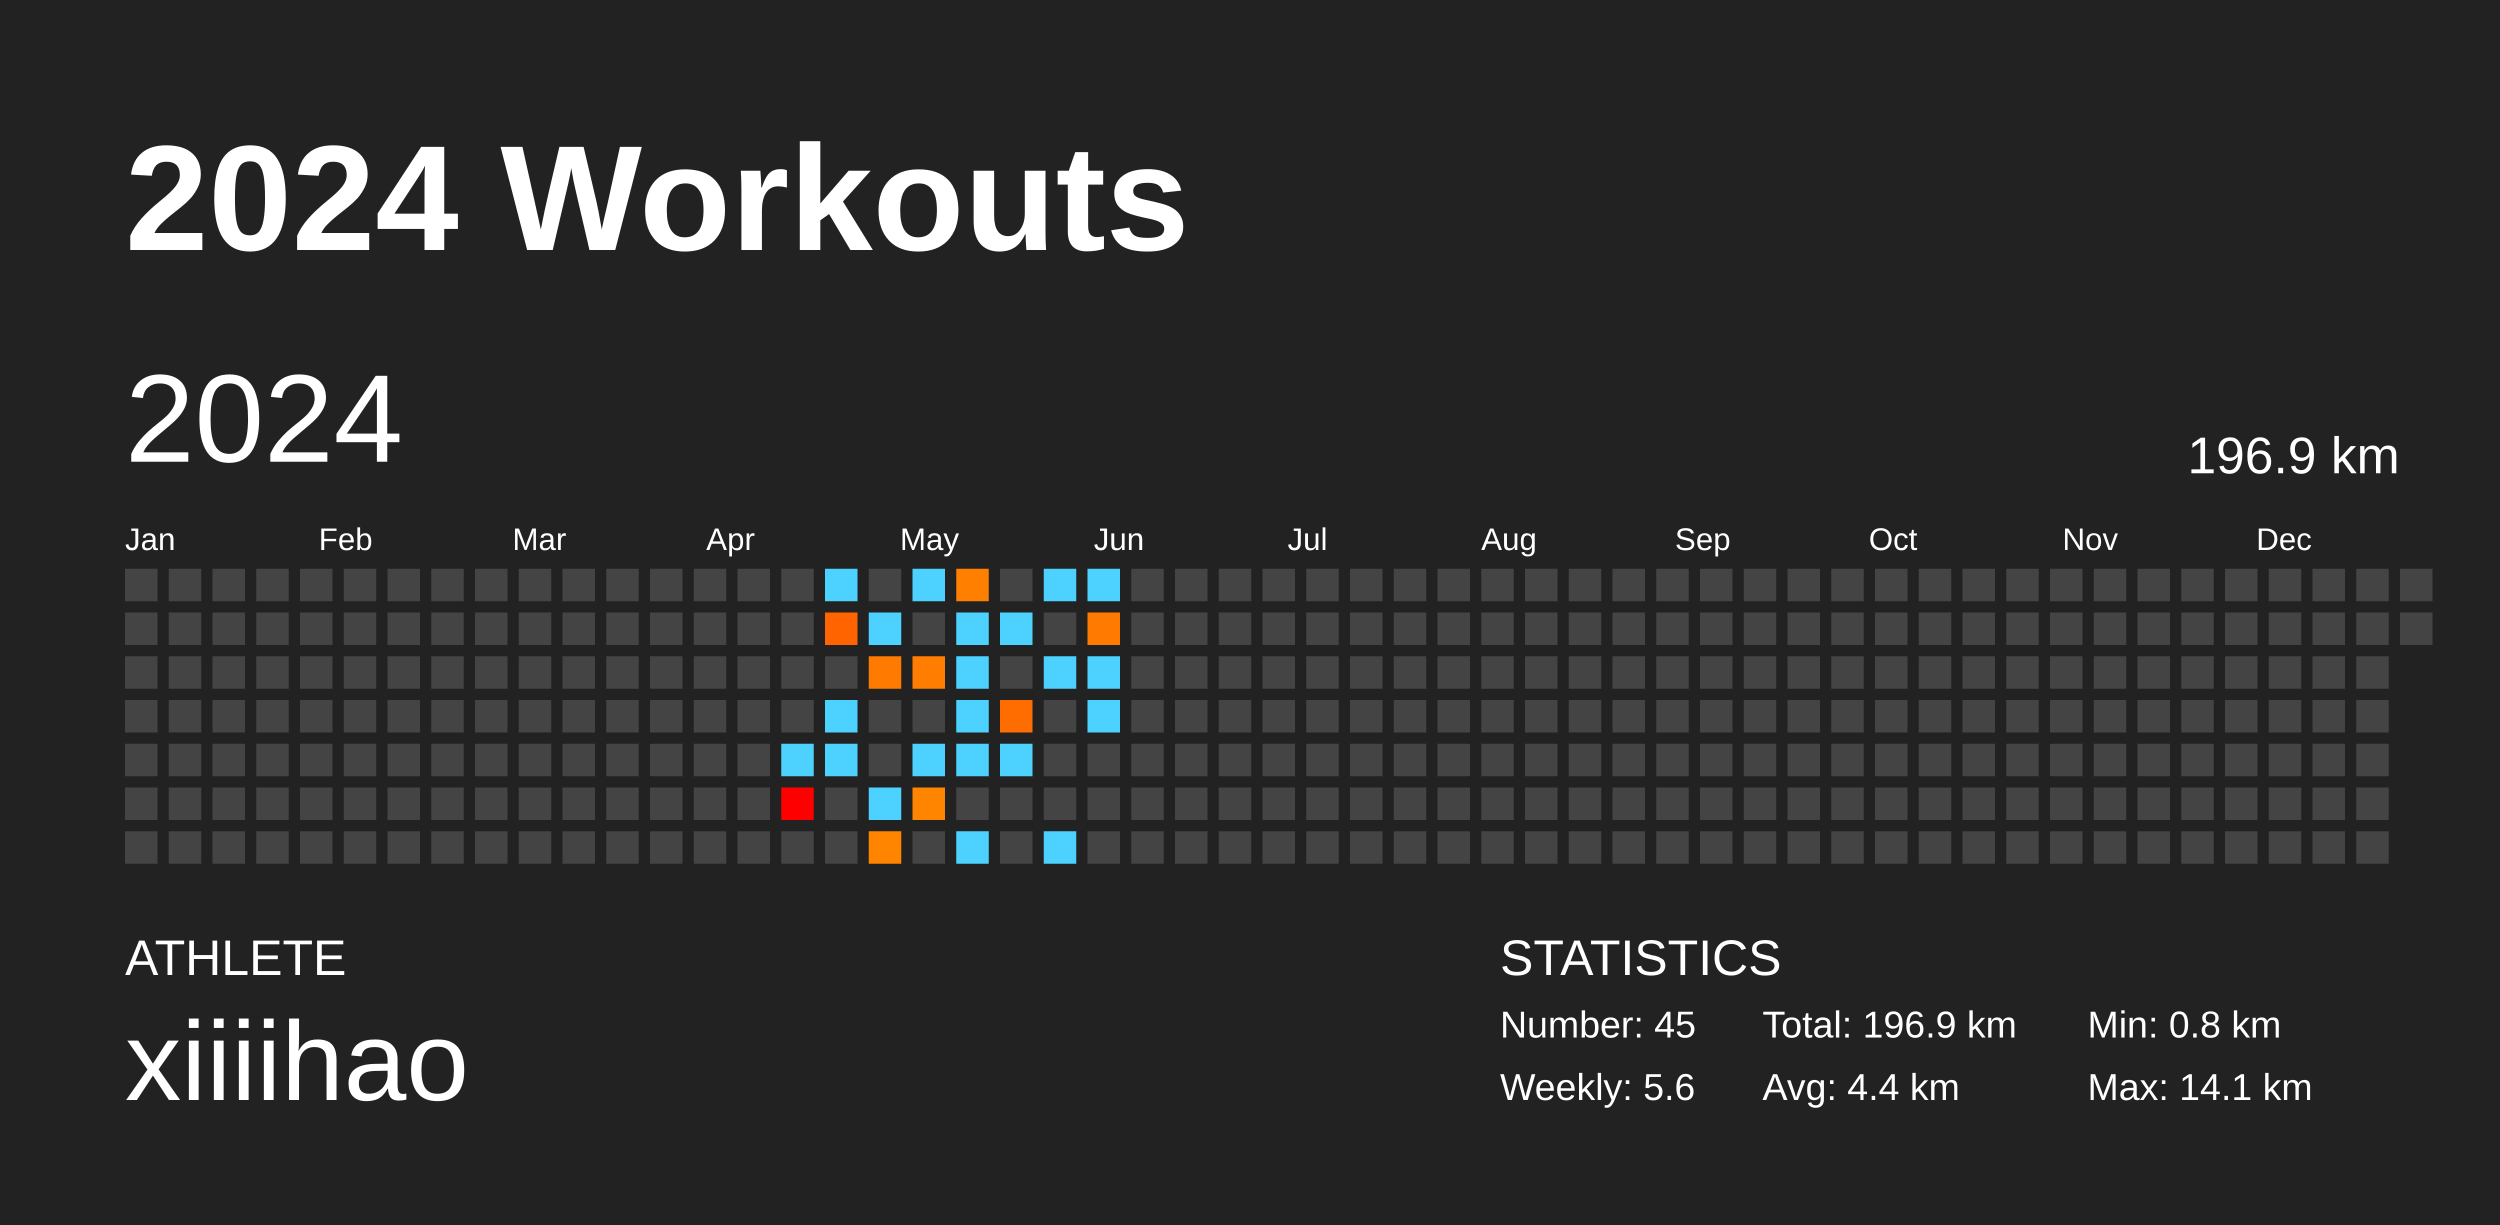
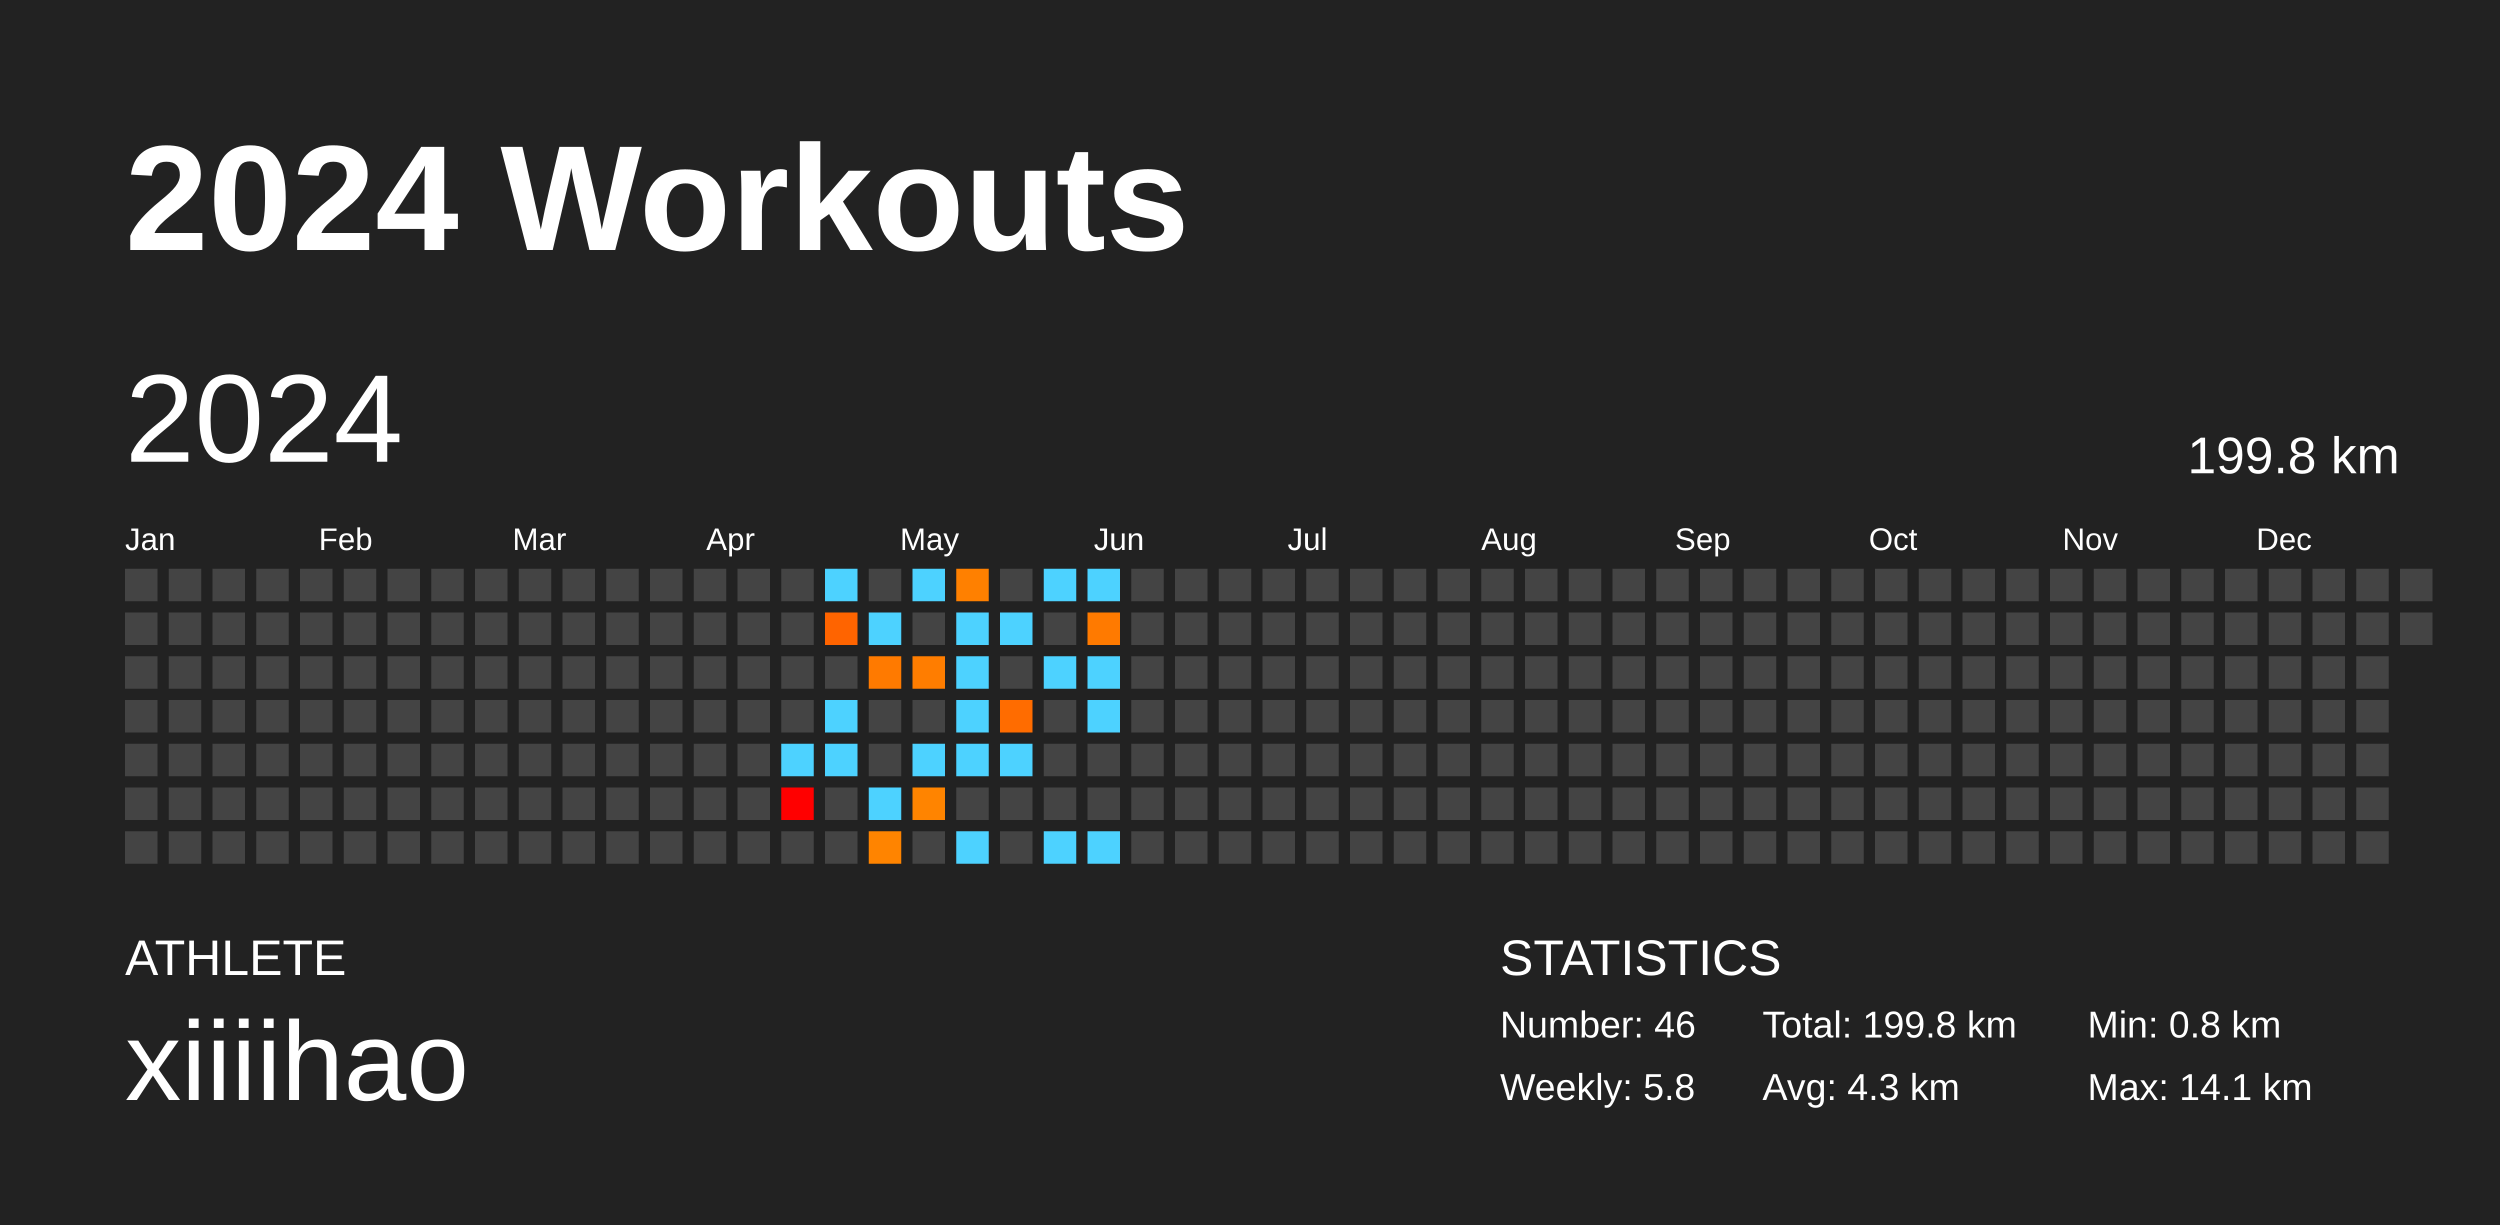
<svg xmlns="http://www.w3.org/2000/svg" baseProfile="full" height="98mm" version="1.1" viewBox="0,0,200,98" width="200mm">
  <defs />
  <rect fill="#222222" height="98" width="200" x="0" y="0" />
  <text fill="#FFFFFF" style="font-size:12px; font-family:Arial; font-weight:bold;" x="10" y="20">2024 Workouts</text>
  <text fill="#FFFFFF" style="font-size:4px; font-family:Arial" x="10" y="78">ATHLETE</text>
  <text fill="#FFFFFF" style="font-size:9px; font-family:Arial" x="10" y="88">xiiiihao</text>
  <text fill="#FFFFFF" style="font-size:4px; font-family:Arial" x="120" y="78">STATISTICS</text>
-   <text fill="#FFFFFF" style="font-size:3px; font-family:Arial" x="120" y="83">Number: 45</text>
-   <text fill="#FFFFFF" style="font-size:3px; font-family:Arial" x="120" y="88">Weekly: 5.6</text>
-   <text fill="#FFFFFF" style="font-size:3px; font-family:Arial" x="141" y="83">Total: 196.9 km</text>
-   <text fill="#FFFFFF" style="font-size:3px; font-family:Arial" x="141" y="88">Avg: 4.4 km</text>
+   <text fill="#FFFFFF" style="font-size:3px; font-family:Arial" x="120" y="83">Number: 46</text>
+   <text fill="#FFFFFF" style="font-size:3px; font-family:Arial" x="120" y="88">Weekly: 5.8</text>
+   <text fill="#FFFFFF" style="font-size:3px; font-family:Arial" x="141" y="83">Total: 199.8 km</text>
+   <text fill="#FFFFFF" style="font-size:3px; font-family:Arial" x="141" y="88">Avg: 4.3 km</text>
  <text fill="#FFFFFF" style="font-size:3px; font-family:Arial" x="167" y="83">Min: 0.8 km</text>
  <text fill="#FFFFFF" style="font-size:3px; font-family:Arial" x="167" y="88">Max: 14.1 km</text>
  <text dominant-baseline="hanging" fill="#FFFFFF" style="font-size:10.0px; font-family:Arial;" x="10" y="30">2024</text>
-   <text dominant-baseline="hanging" fill="#FFFFFF" style="font-size:4.125px; font-family:Arial;" x="175" y="35">196.9 km</text>
+   <text dominant-baseline="hanging" fill="#FFFFFF" style="font-size:4.125px; font-family:Arial;" x="175" y="35">199.8 km</text>
  <text fill="#FFFFFF" style="font-size:2.5px; font-family:Arial" x="10.0" y="44">Jan</text>
  <text fill="#FFFFFF" style="font-size:2.5px; font-family:Arial" x="25.5" y="44">Feb</text>
  <text fill="#FFFFFF" style="font-size:2.5px; font-family:Arial" x="41.0" y="44">Mar</text>
  <text fill="#FFFFFF" style="font-size:2.5px; font-family:Arial" x="56.5" y="44">Apr</text>
  <text fill="#FFFFFF" style="font-size:2.5px; font-family:Arial" x="72.0" y="44">May</text>
  <text fill="#FFFFFF" style="font-size:2.5px; font-family:Arial" x="87.5" y="44">Jun</text>
  <text fill="#FFFFFF" style="font-size:2.5px; font-family:Arial" x="103.0" y="44">Jul</text>
  <text fill="#FFFFFF" style="font-size:2.5px; font-family:Arial" x="118.5" y="44">Aug</text>
  <text fill="#FFFFFF" style="font-size:2.5px; font-family:Arial" x="134.0" y="44">Sep</text>
  <text fill="#FFFFFF" style="font-size:2.5px; font-family:Arial" x="149.5" y="44">Oct</text>
  <text fill="#FFFFFF" style="font-size:2.5px; font-family:Arial" x="165.0" y="44">Nov</text>
  <text fill="#FFFFFF" style="font-size:2.5px; font-family:Arial" x="180.5" y="44">Dec</text>
  <rect fill="#444444" height="2.6" width="2.6" x="10.0" y="45.5" />
  <rect fill="#444444" height="2.6" width="2.6" x="10.0" y="49.0" />
  <rect fill="#444444" height="2.6" width="2.6" x="10.0" y="52.5" />
  <rect fill="#444444" height="2.6" width="2.6" x="10.0" y="56.0" />
  <rect fill="#444444" height="2.6" width="2.6" x="10.0" y="59.5" />
  <rect fill="#444444" height="2.6" width="2.6" x="10.0" y="63.0" />
  <rect fill="#444444" height="2.6" width="2.6" x="10.0" y="66.5" />
  <rect fill="#444444" height="2.6" width="2.6" x="13.5" y="45.5" />
  <rect fill="#444444" height="2.6" width="2.6" x="13.5" y="49.0" />
  <rect fill="#444444" height="2.6" width="2.6" x="13.5" y="52.5" />
  <rect fill="#444444" height="2.6" width="2.6" x="13.5" y="56.0" />
  <rect fill="#444444" height="2.6" width="2.6" x="13.5" y="59.5" />
  <rect fill="#444444" height="2.6" width="2.6" x="13.5" y="63.0" />
  <rect fill="#444444" height="2.6" width="2.6" x="13.5" y="66.5" />
  <rect fill="#444444" height="2.6" width="2.6" x="17.0" y="45.5" />
  <rect fill="#444444" height="2.6" width="2.6" x="17.0" y="49.0" />
  <rect fill="#444444" height="2.6" width="2.6" x="17.0" y="52.5" />
  <rect fill="#444444" height="2.6" width="2.6" x="17.0" y="56.0" />
  <rect fill="#444444" height="2.6" width="2.6" x="17.0" y="59.5" />
  <rect fill="#444444" height="2.6" width="2.6" x="17.0" y="63.0" />
  <rect fill="#444444" height="2.6" width="2.6" x="17.0" y="66.5" />
  <rect fill="#444444" height="2.6" width="2.6" x="20.5" y="45.5" />
  <rect fill="#444444" height="2.6" width="2.6" x="20.5" y="49.0" />
  <rect fill="#444444" height="2.6" width="2.6" x="20.5" y="52.5" />
  <rect fill="#444444" height="2.6" width="2.6" x="20.5" y="56.0" />
  <rect fill="#444444" height="2.6" width="2.6" x="20.5" y="59.5" />
  <rect fill="#444444" height="2.6" width="2.6" x="20.5" y="63.0" />
  <rect fill="#444444" height="2.6" width="2.6" x="20.5" y="66.5" />
  <rect fill="#444444" height="2.6" width="2.6" x="24.0" y="45.5" />
  <rect fill="#444444" height="2.6" width="2.6" x="24.0" y="49.0" />
  <rect fill="#444444" height="2.6" width="2.6" x="24.0" y="52.5" />
  <rect fill="#444444" height="2.6" width="2.6" x="24.0" y="56.0" />
  <rect fill="#444444" height="2.6" width="2.6" x="24.0" y="59.5" />
  <rect fill="#444444" height="2.6" width="2.6" x="24.0" y="63.0" />
  <rect fill="#444444" height="2.6" width="2.6" x="24.0" y="66.5" />
  <rect fill="#444444" height="2.6" width="2.6" x="27.5" y="45.5" />
  <rect fill="#444444" height="2.6" width="2.6" x="27.5" y="49.0" />
  <rect fill="#444444" height="2.6" width="2.6" x="27.5" y="52.5" />
  <rect fill="#444444" height="2.6" width="2.6" x="27.5" y="56.0" />
  <rect fill="#444444" height="2.6" width="2.6" x="27.5" y="59.5" />
  <rect fill="#444444" height="2.6" width="2.6" x="27.5" y="63.0" />
  <rect fill="#444444" height="2.6" width="2.6" x="27.5" y="66.5" />
  <rect fill="#444444" height="2.6" width="2.6" x="31.0" y="45.5" />
  <rect fill="#444444" height="2.6" width="2.6" x="31.0" y="49.0" />
  <rect fill="#444444" height="2.6" width="2.6" x="31.0" y="52.5" />
  <rect fill="#444444" height="2.6" width="2.6" x="31.0" y="56.0" />
  <rect fill="#444444" height="2.6" width="2.6" x="31.0" y="59.5" />
  <rect fill="#444444" height="2.6" width="2.6" x="31.0" y="63.0" />
  <rect fill="#444444" height="2.6" width="2.6" x="31.0" y="66.5" />
  <rect fill="#444444" height="2.6" width="2.6" x="34.5" y="45.5" />
  <rect fill="#444444" height="2.6" width="2.6" x="34.5" y="49.0" />
  <rect fill="#444444" height="2.6" width="2.6" x="34.5" y="52.5" />
  <rect fill="#444444" height="2.6" width="2.6" x="34.5" y="56.0" />
  <rect fill="#444444" height="2.6" width="2.6" x="34.5" y="59.5" />
  <rect fill="#444444" height="2.6" width="2.6" x="34.5" y="63.0" />
  <rect fill="#444444" height="2.6" width="2.6" x="34.5" y="66.5" />
  <rect fill="#444444" height="2.6" width="2.6" x="38.0" y="45.5" />
  <rect fill="#444444" height="2.6" width="2.6" x="38.0" y="49.0" />
  <rect fill="#444444" height="2.6" width="2.6" x="38.0" y="52.5" />
  <rect fill="#444444" height="2.6" width="2.6" x="38.0" y="56.0" />
  <rect fill="#444444" height="2.6" width="2.6" x="38.0" y="59.5" />
  <rect fill="#444444" height="2.6" width="2.6" x="38.0" y="63.0" />
  <rect fill="#444444" height="2.6" width="2.6" x="38.0" y="66.5" />
  <rect fill="#444444" height="2.6" width="2.6" x="41.5" y="45.5" />
  <rect fill="#444444" height="2.6" width="2.6" x="41.5" y="49.0" />
  <rect fill="#444444" height="2.6" width="2.6" x="41.5" y="52.5" />
  <rect fill="#444444" height="2.6" width="2.6" x="41.5" y="56.0" />
  <rect fill="#444444" height="2.6" width="2.6" x="41.5" y="59.5" />
  <rect fill="#444444" height="2.6" width="2.6" x="41.5" y="63.0" />
  <rect fill="#444444" height="2.6" width="2.6" x="41.5" y="66.5" />
  <rect fill="#444444" height="2.6" width="2.6" x="45.0" y="45.5" />
  <rect fill="#444444" height="2.6" width="2.6" x="45.0" y="49.0" />
  <rect fill="#444444" height="2.6" width="2.6" x="45.0" y="52.5" />
  <rect fill="#444444" height="2.6" width="2.6" x="45.0" y="56.0" />
  <rect fill="#444444" height="2.6" width="2.6" x="45.0" y="59.5" />
  <rect fill="#444444" height="2.6" width="2.6" x="45.0" y="63.0" />
  <rect fill="#444444" height="2.6" width="2.6" x="45.0" y="66.5" />
  <rect fill="#444444" height="2.6" width="2.6" x="48.5" y="45.5" />
  <rect fill="#444444" height="2.6" width="2.6" x="48.5" y="49.0" />
  <rect fill="#444444" height="2.6" width="2.6" x="48.5" y="52.5" />
  <rect fill="#444444" height="2.6" width="2.6" x="48.5" y="56.0" />
  <rect fill="#444444" height="2.6" width="2.6" x="48.5" y="59.5" />
  <rect fill="#444444" height="2.6" width="2.6" x="48.5" y="63.0" />
  <rect fill="#444444" height="2.6" width="2.6" x="48.5" y="66.5" />
  <rect fill="#444444" height="2.6" width="2.6" x="52.0" y="45.5" />
  <rect fill="#444444" height="2.6" width="2.6" x="52.0" y="49.0" />
  <rect fill="#444444" height="2.6" width="2.6" x="52.0" y="52.5" />
  <rect fill="#444444" height="2.6" width="2.6" x="52.0" y="56.0" />
  <rect fill="#444444" height="2.6" width="2.6" x="52.0" y="59.5" />
  <rect fill="#444444" height="2.6" width="2.6" x="52.0" y="63.0" />
  <rect fill="#444444" height="2.6" width="2.6" x="52.0" y="66.5" />
  <rect fill="#444444" height="2.6" width="2.6" x="55.5" y="45.5" />
  <rect fill="#444444" height="2.6" width="2.6" x="55.5" y="49.0" />
  <rect fill="#444444" height="2.6" width="2.6" x="55.5" y="52.5" />
  <rect fill="#444444" height="2.6" width="2.6" x="55.5" y="56.0" />
  <rect fill="#444444" height="2.6" width="2.6" x="55.5" y="59.5" />
  <rect fill="#444444" height="2.6" width="2.6" x="55.5" y="63.0" />
  <rect fill="#444444" height="2.6" width="2.6" x="55.5" y="66.5" />
  <rect fill="#444444" height="2.6" width="2.6" x="59.0" y="45.5" />
  <rect fill="#444444" height="2.6" width="2.6" x="59.0" y="49.0" />
  <rect fill="#444444" height="2.6" width="2.6" x="59.0" y="52.5" />
  <rect fill="#444444" height="2.6" width="2.6" x="59.0" y="56.0" />
  <rect fill="#444444" height="2.6" width="2.6" x="59.0" y="59.5" />
  <rect fill="#444444" height="2.6" width="2.6" x="59.0" y="63.0" />
  <rect fill="#444444" height="2.6" width="2.6" x="59.0" y="66.5" />
  <rect fill="#444444" height="2.6" width="2.6" x="62.5" y="45.5" />
  <rect fill="#444444" height="2.6" width="2.6" x="62.5" y="49.0" />
  <rect fill="#444444" height="2.6" width="2.6" x="62.5" y="52.5" />
  <rect fill="#444444" height="2.6" width="2.6" x="62.5" y="56.0" />
  <rect fill="#4dd2ff" height="2.6" width="2.6" x="62.5" y="59.5" />
  <rect fill="#ff0000" height="2.6" width="2.6" x="62.5" y="63.0" />
  <rect fill="#444444" height="2.6" width="2.6" x="62.5" y="66.5" />
  <rect fill="#4dd2ff" height="2.6" width="2.6" x="66.0" y="45.5" />
  <rect fill="#ff6400" height="2.6" width="2.6" x="66.0" y="49.0" />
  <rect fill="#444444" height="2.6" width="2.6" x="66.0" y="52.5" />
  <rect fill="#4dd2ff" height="2.6" width="2.6" x="66.0" y="56.0" />
  <rect fill="#4dd2ff" height="2.6" width="2.6" x="66.0" y="59.5" />
  <rect fill="#444444" height="2.6" width="2.6" x="66.0" y="63.0" />
  <rect fill="#444444" height="2.6" width="2.6" x="66.0" y="66.5" />
  <rect fill="#444444" height="2.6" width="2.6" x="69.5" y="45.5" />
  <rect fill="#4dd2ff" height="2.6" width="2.6" x="69.5" y="49.0" />
  <rect fill="#ff7a00" height="2.6" width="2.6" x="69.5" y="52.5" />
  <rect fill="#444444" height="2.6" width="2.6" x="69.5" y="56.0" />
  <rect fill="#444444" height="2.6" width="2.6" x="69.5" y="59.5" />
  <rect fill="#4dd2ff" height="2.6" width="2.6" x="69.5" y="63.0" />
  <rect fill="#ff8400" height="2.6" width="2.6" x="69.5" y="66.5" />
  <rect fill="#4dd2ff" height="2.6" width="2.6" x="73.0" y="45.5" />
  <rect fill="#444444" height="2.6" width="2.6" x="73.0" y="49.0" />
  <rect fill="#ff7d00" height="2.6" width="2.6" x="73.0" y="52.5" />
  <rect fill="#444444" height="2.6" width="2.6" x="73.0" y="56.0" />
  <rect fill="#4dd2ff" height="2.6" width="2.6" x="73.0" y="59.5" />
  <rect fill="#ff8400" height="2.6" width="2.6" x="73.0" y="63.0" />
  <rect fill="#444444" height="2.6" width="2.6" x="73.0" y="66.5" />
  <rect fill="#ff8000" height="2.6" width="2.6" x="76.5" y="45.5" />
  <rect fill="#4dd2ff" height="2.6" width="2.6" x="76.5" y="49.0" />
  <rect fill="#4dd2ff" height="2.6" width="2.6" x="76.5" y="52.5" />
  <rect fill="#4dd2ff" height="2.6" width="2.6" x="76.5" y="56.0" />
  <rect fill="#4dd2ff" height="2.6" width="2.6" x="76.5" y="59.5" />
  <rect fill="#444444" height="2.6" width="2.6" x="76.5" y="63.0" />
  <rect fill="#4dd2ff" height="2.6" width="2.6" x="76.5" y="66.5" />
  <rect fill="#444444" height="2.6" width="2.6" x="80.0" y="45.5" />
  <rect fill="#4dd2ff" height="2.6" width="2.6" x="80.0" y="49.0" />
  <rect fill="#444444" height="2.6" width="2.6" x="80.0" y="52.5" />
  <rect fill="#ff6c00" height="2.6" width="2.6" x="80.0" y="56.0" />
  <rect fill="#4dd2ff" height="2.6" width="2.6" x="80.0" y="59.5" />
  <rect fill="#444444" height="2.6" width="2.6" x="80.0" y="63.0" />
  <rect fill="#444444" height="2.6" width="2.6" x="80.0" y="66.5" />
  <rect fill="#4dd2ff" height="2.6" width="2.6" x="83.5" y="45.5" />
  <rect fill="#444444" height="2.6" width="2.6" x="83.5" y="49.0" />
  <rect fill="#4dd2ff" height="2.6" width="2.6" x="83.5" y="52.5" />
  <rect fill="#444444" height="2.6" width="2.6" x="83.5" y="56.0" />
  <rect fill="#444444" height="2.6" width="2.6" x="83.5" y="59.5" />
  <rect fill="#444444" height="2.6" width="2.6" x="83.5" y="63.0" />
  <rect fill="#4dd2ff" height="2.6" width="2.6" x="83.5" y="66.5" />
  <rect fill="#4dd2ff" height="2.6" width="2.6" x="87.0" y="45.5" />
  <rect fill="#ff7a00" height="2.6" width="2.6" x="87.0" y="49.0" />
  <rect fill="#4dd2ff" height="2.6" width="2.6" x="87.0" y="52.5" />
  <rect fill="#4dd2ff" height="2.6" width="2.6" x="87.0" y="56.0" />
  <rect fill="#444444" height="2.6" width="2.6" x="87.0" y="59.5" />
  <rect fill="#444444" height="2.6" width="2.6" x="87.0" y="63.0" />
-   <rect fill="#444444" height="2.6" width="2.6" x="87.0" y="66.5" />
+   <rect fill="#4dd2ff" height="2.6" width="2.6" x="87.0" y="66.5" />
  <rect fill="#444444" height="2.6" width="2.6" x="90.5" y="45.5" />
  <rect fill="#444444" height="2.6" width="2.6" x="90.5" y="49.0" />
  <rect fill="#444444" height="2.6" width="2.6" x="90.5" y="52.5" />
  <rect fill="#444444" height="2.6" width="2.6" x="90.5" y="56.0" />
  <rect fill="#444444" height="2.6" width="2.6" x="90.5" y="59.5" />
  <rect fill="#444444" height="2.6" width="2.6" x="90.5" y="63.0" />
  <rect fill="#444444" height="2.6" width="2.6" x="90.5" y="66.5" />
  <rect fill="#444444" height="2.6" width="2.6" x="94.0" y="45.5" />
  <rect fill="#444444" height="2.6" width="2.6" x="94.0" y="49.0" />
  <rect fill="#444444" height="2.6" width="2.6" x="94.0" y="52.5" />
  <rect fill="#444444" height="2.6" width="2.6" x="94.0" y="56.0" />
  <rect fill="#444444" height="2.6" width="2.6" x="94.0" y="59.5" />
  <rect fill="#444444" height="2.6" width="2.6" x="94.0" y="63.0" />
  <rect fill="#444444" height="2.6" width="2.6" x="94.0" y="66.5" />
  <rect fill="#444444" height="2.6" width="2.6" x="97.5" y="45.5" />
  <rect fill="#444444" height="2.6" width="2.6" x="97.5" y="49.0" />
  <rect fill="#444444" height="2.6" width="2.6" x="97.5" y="52.5" />
  <rect fill="#444444" height="2.6" width="2.6" x="97.5" y="56.0" />
  <rect fill="#444444" height="2.6" width="2.6" x="97.5" y="59.5" />
  <rect fill="#444444" height="2.6" width="2.6" x="97.5" y="63.0" />
  <rect fill="#444444" height="2.6" width="2.6" x="97.5" y="66.5" />
  <rect fill="#444444" height="2.6" width="2.6" x="101.0" y="45.5" />
  <rect fill="#444444" height="2.6" width="2.6" x="101.0" y="49.0" />
  <rect fill="#444444" height="2.6" width="2.6" x="101.0" y="52.5" />
  <rect fill="#444444" height="2.6" width="2.6" x="101.0" y="56.0" />
  <rect fill="#444444" height="2.6" width="2.6" x="101.0" y="59.5" />
  <rect fill="#444444" height="2.6" width="2.6" x="101.0" y="63.0" />
  <rect fill="#444444" height="2.6" width="2.6" x="101.0" y="66.5" />
  <rect fill="#444444" height="2.6" width="2.6" x="104.5" y="45.5" />
  <rect fill="#444444" height="2.6" width="2.6" x="104.5" y="49.0" />
  <rect fill="#444444" height="2.6" width="2.6" x="104.5" y="52.5" />
  <rect fill="#444444" height="2.6" width="2.6" x="104.5" y="56.0" />
  <rect fill="#444444" height="2.6" width="2.6" x="104.5" y="59.5" />
  <rect fill="#444444" height="2.6" width="2.6" x="104.5" y="63.0" />
  <rect fill="#444444" height="2.6" width="2.6" x="104.5" y="66.5" />
  <rect fill="#444444" height="2.6" width="2.6" x="108.0" y="45.5" />
  <rect fill="#444444" height="2.6" width="2.6" x="108.0" y="49.0" />
  <rect fill="#444444" height="2.6" width="2.6" x="108.0" y="52.5" />
  <rect fill="#444444" height="2.6" width="2.6" x="108.0" y="56.0" />
  <rect fill="#444444" height="2.6" width="2.6" x="108.0" y="59.5" />
  <rect fill="#444444" height="2.6" width="2.6" x="108.0" y="63.0" />
  <rect fill="#444444" height="2.6" width="2.6" x="108.0" y="66.5" />
  <rect fill="#444444" height="2.6" width="2.6" x="111.5" y="45.5" />
  <rect fill="#444444" height="2.6" width="2.6" x="111.5" y="49.0" />
  <rect fill="#444444" height="2.6" width="2.6" x="111.5" y="52.5" />
  <rect fill="#444444" height="2.6" width="2.6" x="111.5" y="56.0" />
  <rect fill="#444444" height="2.6" width="2.6" x="111.5" y="59.5" />
  <rect fill="#444444" height="2.6" width="2.6" x="111.5" y="63.0" />
  <rect fill="#444444" height="2.6" width="2.6" x="111.5" y="66.5" />
  <rect fill="#444444" height="2.6" width="2.6" x="115.0" y="45.5" />
  <rect fill="#444444" height="2.6" width="2.6" x="115.0" y="49.0" />
  <rect fill="#444444" height="2.6" width="2.6" x="115.0" y="52.5" />
  <rect fill="#444444" height="2.6" width="2.6" x="115.0" y="56.0" />
  <rect fill="#444444" height="2.6" width="2.6" x="115.0" y="59.5" />
  <rect fill="#444444" height="2.6" width="2.6" x="115.0" y="63.0" />
  <rect fill="#444444" height="2.6" width="2.6" x="115.0" y="66.5" />
  <rect fill="#444444" height="2.6" width="2.6" x="118.5" y="45.5" />
  <rect fill="#444444" height="2.6" width="2.6" x="118.5" y="49.0" />
  <rect fill="#444444" height="2.6" width="2.6" x="118.5" y="52.5" />
  <rect fill="#444444" height="2.6" width="2.6" x="118.5" y="56.0" />
  <rect fill="#444444" height="2.6" width="2.6" x="118.5" y="59.5" />
  <rect fill="#444444" height="2.6" width="2.6" x="118.5" y="63.0" />
  <rect fill="#444444" height="2.6" width="2.6" x="118.5" y="66.5" />
  <rect fill="#444444" height="2.6" width="2.6" x="122.0" y="45.5" />
  <rect fill="#444444" height="2.6" width="2.6" x="122.0" y="49.0" />
  <rect fill="#444444" height="2.6" width="2.6" x="122.0" y="52.5" />
  <rect fill="#444444" height="2.6" width="2.6" x="122.0" y="56.0" />
  <rect fill="#444444" height="2.6" width="2.6" x="122.0" y="59.5" />
  <rect fill="#444444" height="2.6" width="2.6" x="122.0" y="63.0" />
  <rect fill="#444444" height="2.6" width="2.6" x="122.0" y="66.5" />
  <rect fill="#444444" height="2.6" width="2.6" x="125.5" y="45.5" />
  <rect fill="#444444" height="2.6" width="2.6" x="125.5" y="49.0" />
  <rect fill="#444444" height="2.6" width="2.6" x="125.5" y="52.5" />
  <rect fill="#444444" height="2.6" width="2.6" x="125.5" y="56.0" />
  <rect fill="#444444" height="2.6" width="2.6" x="125.5" y="59.5" />
  <rect fill="#444444" height="2.6" width="2.6" x="125.5" y="63.0" />
  <rect fill="#444444" height="2.6" width="2.6" x="125.5" y="66.5" />
  <rect fill="#444444" height="2.6" width="2.6" x="129.0" y="45.5" />
  <rect fill="#444444" height="2.6" width="2.6" x="129.0" y="49.0" />
  <rect fill="#444444" height="2.6" width="2.6" x="129.0" y="52.5" />
  <rect fill="#444444" height="2.6" width="2.6" x="129.0" y="56.0" />
  <rect fill="#444444" height="2.6" width="2.6" x="129.0" y="59.5" />
  <rect fill="#444444" height="2.6" width="2.6" x="129.0" y="63.0" />
  <rect fill="#444444" height="2.6" width="2.6" x="129.0" y="66.5" />
  <rect fill="#444444" height="2.6" width="2.6" x="132.5" y="45.5" />
  <rect fill="#444444" height="2.6" width="2.6" x="132.5" y="49.0" />
  <rect fill="#444444" height="2.6" width="2.6" x="132.5" y="52.5" />
  <rect fill="#444444" height="2.6" width="2.6" x="132.5" y="56.0" />
  <rect fill="#444444" height="2.6" width="2.6" x="132.5" y="59.5" />
  <rect fill="#444444" height="2.6" width="2.6" x="132.5" y="63.0" />
  <rect fill="#444444" height="2.6" width="2.6" x="132.5" y="66.5" />
  <rect fill="#444444" height="2.6" width="2.6" x="136.0" y="45.5" />
  <rect fill="#444444" height="2.6" width="2.6" x="136.0" y="49.0" />
  <rect fill="#444444" height="2.6" width="2.6" x="136.0" y="52.5" />
  <rect fill="#444444" height="2.6" width="2.6" x="136.0" y="56.0" />
  <rect fill="#444444" height="2.6" width="2.6" x="136.0" y="59.5" />
  <rect fill="#444444" height="2.6" width="2.6" x="136.0" y="63.0" />
  <rect fill="#444444" height="2.6" width="2.6" x="136.0" y="66.5" />
  <rect fill="#444444" height="2.6" width="2.6" x="139.5" y="45.5" />
  <rect fill="#444444" height="2.6" width="2.6" x="139.5" y="49.0" />
  <rect fill="#444444" height="2.6" width="2.6" x="139.5" y="52.5" />
  <rect fill="#444444" height="2.6" width="2.6" x="139.5" y="56.0" />
  <rect fill="#444444" height="2.6" width="2.6" x="139.5" y="59.5" />
  <rect fill="#444444" height="2.6" width="2.6" x="139.5" y="63.0" />
  <rect fill="#444444" height="2.6" width="2.6" x="139.5" y="66.5" />
  <rect fill="#444444" height="2.6" width="2.6" x="143.0" y="45.5" />
  <rect fill="#444444" height="2.6" width="2.6" x="143.0" y="49.0" />
  <rect fill="#444444" height="2.6" width="2.6" x="143.0" y="52.5" />
  <rect fill="#444444" height="2.6" width="2.6" x="143.0" y="56.0" />
  <rect fill="#444444" height="2.6" width="2.6" x="143.0" y="59.5" />
  <rect fill="#444444" height="2.6" width="2.6" x="143.0" y="63.0" />
  <rect fill="#444444" height="2.6" width="2.6" x="143.0" y="66.5" />
  <rect fill="#444444" height="2.6" width="2.6" x="146.5" y="45.5" />
  <rect fill="#444444" height="2.6" width="2.6" x="146.5" y="49.0" />
  <rect fill="#444444" height="2.6" width="2.6" x="146.5" y="52.5" />
  <rect fill="#444444" height="2.6" width="2.6" x="146.5" y="56.0" />
  <rect fill="#444444" height="2.6" width="2.6" x="146.5" y="59.5" />
  <rect fill="#444444" height="2.6" width="2.6" x="146.5" y="63.0" />
  <rect fill="#444444" height="2.6" width="2.6" x="146.5" y="66.5" />
  <rect fill="#444444" height="2.6" width="2.6" x="150.0" y="45.5" />
  <rect fill="#444444" height="2.6" width="2.6" x="150.0" y="49.0" />
  <rect fill="#444444" height="2.6" width="2.6" x="150.0" y="52.5" />
  <rect fill="#444444" height="2.6" width="2.6" x="150.0" y="56.0" />
  <rect fill="#444444" height="2.6" width="2.6" x="150.0" y="59.5" />
  <rect fill="#444444" height="2.6" width="2.6" x="150.0" y="63.0" />
  <rect fill="#444444" height="2.6" width="2.6" x="150.0" y="66.5" />
  <rect fill="#444444" height="2.6" width="2.6" x="153.5" y="45.5" />
  <rect fill="#444444" height="2.6" width="2.6" x="153.5" y="49.0" />
  <rect fill="#444444" height="2.6" width="2.6" x="153.5" y="52.5" />
  <rect fill="#444444" height="2.6" width="2.6" x="153.5" y="56.0" />
  <rect fill="#444444" height="2.6" width="2.6" x="153.5" y="59.5" />
  <rect fill="#444444" height="2.6" width="2.6" x="153.5" y="63.0" />
  <rect fill="#444444" height="2.6" width="2.6" x="153.5" y="66.5" />
  <rect fill="#444444" height="2.6" width="2.6" x="157.0" y="45.5" />
  <rect fill="#444444" height="2.6" width="2.6" x="157.0" y="49.0" />
  <rect fill="#444444" height="2.6" width="2.6" x="157.0" y="52.5" />
  <rect fill="#444444" height="2.6" width="2.6" x="157.0" y="56.0" />
  <rect fill="#444444" height="2.6" width="2.6" x="157.0" y="59.5" />
  <rect fill="#444444" height="2.6" width="2.6" x="157.0" y="63.0" />
  <rect fill="#444444" height="2.6" width="2.6" x="157.0" y="66.5" />
  <rect fill="#444444" height="2.6" width="2.6" x="160.5" y="45.5" />
  <rect fill="#444444" height="2.6" width="2.6" x="160.5" y="49.0" />
  <rect fill="#444444" height="2.6" width="2.6" x="160.5" y="52.5" />
  <rect fill="#444444" height="2.6" width="2.6" x="160.5" y="56.0" />
  <rect fill="#444444" height="2.6" width="2.6" x="160.5" y="59.5" />
  <rect fill="#444444" height="2.6" width="2.6" x="160.5" y="63.0" />
  <rect fill="#444444" height="2.6" width="2.6" x="160.5" y="66.5" />
  <rect fill="#444444" height="2.6" width="2.6" x="164.0" y="45.5" />
  <rect fill="#444444" height="2.6" width="2.6" x="164.0" y="49.0" />
  <rect fill="#444444" height="2.6" width="2.6" x="164.0" y="52.5" />
  <rect fill="#444444" height="2.6" width="2.6" x="164.0" y="56.0" />
  <rect fill="#444444" height="2.6" width="2.6" x="164.0" y="59.5" />
  <rect fill="#444444" height="2.6" width="2.6" x="164.0" y="63.0" />
  <rect fill="#444444" height="2.6" width="2.6" x="164.0" y="66.5" />
  <rect fill="#444444" height="2.6" width="2.6" x="167.5" y="45.5" />
  <rect fill="#444444" height="2.6" width="2.6" x="167.5" y="49.0" />
  <rect fill="#444444" height="2.6" width="2.6" x="167.5" y="52.5" />
  <rect fill="#444444" height="2.6" width="2.6" x="167.5" y="56.0" />
  <rect fill="#444444" height="2.6" width="2.6" x="167.5" y="59.5" />
  <rect fill="#444444" height="2.6" width="2.6" x="167.5" y="63.0" />
  <rect fill="#444444" height="2.6" width="2.6" x="167.5" y="66.5" />
  <rect fill="#444444" height="2.6" width="2.6" x="171.0" y="45.5" />
  <rect fill="#444444" height="2.6" width="2.6" x="171.0" y="49.0" />
  <rect fill="#444444" height="2.6" width="2.6" x="171.0" y="52.5" />
  <rect fill="#444444" height="2.6" width="2.6" x="171.0" y="56.0" />
  <rect fill="#444444" height="2.6" width="2.6" x="171.0" y="59.5" />
  <rect fill="#444444" height="2.6" width="2.6" x="171.0" y="63.0" />
  <rect fill="#444444" height="2.6" width="2.6" x="171.0" y="66.5" />
  <rect fill="#444444" height="2.6" width="2.6" x="174.5" y="45.5" />
  <rect fill="#444444" height="2.6" width="2.6" x="174.5" y="49.0" />
  <rect fill="#444444" height="2.6" width="2.6" x="174.5" y="52.5" />
  <rect fill="#444444" height="2.6" width="2.6" x="174.5" y="56.0" />
  <rect fill="#444444" height="2.6" width="2.6" x="174.5" y="59.5" />
  <rect fill="#444444" height="2.6" width="2.6" x="174.5" y="63.0" />
  <rect fill="#444444" height="2.6" width="2.6" x="174.5" y="66.5" />
  <rect fill="#444444" height="2.6" width="2.6" x="178.0" y="45.5" />
  <rect fill="#444444" height="2.6" width="2.6" x="178.0" y="49.0" />
  <rect fill="#444444" height="2.6" width="2.6" x="178.0" y="52.5" />
  <rect fill="#444444" height="2.6" width="2.6" x="178.0" y="56.0" />
  <rect fill="#444444" height="2.6" width="2.6" x="178.0" y="59.5" />
  <rect fill="#444444" height="2.6" width="2.6" x="178.0" y="63.0" />
  <rect fill="#444444" height="2.6" width="2.6" x="178.0" y="66.5" />
  <rect fill="#444444" height="2.6" width="2.6" x="181.5" y="45.5" />
  <rect fill="#444444" height="2.6" width="2.6" x="181.5" y="49.0" />
  <rect fill="#444444" height="2.6" width="2.6" x="181.5" y="52.5" />
  <rect fill="#444444" height="2.6" width="2.6" x="181.5" y="56.0" />
  <rect fill="#444444" height="2.6" width="2.6" x="181.5" y="59.5" />
  <rect fill="#444444" height="2.6" width="2.6" x="181.5" y="63.0" />
  <rect fill="#444444" height="2.6" width="2.6" x="181.5" y="66.5" />
  <rect fill="#444444" height="2.6" width="2.6" x="185.0" y="45.5" />
  <rect fill="#444444" height="2.6" width="2.6" x="185.0" y="49.0" />
  <rect fill="#444444" height="2.6" width="2.6" x="185.0" y="52.5" />
  <rect fill="#444444" height="2.6" width="2.6" x="185.0" y="56.0" />
  <rect fill="#444444" height="2.6" width="2.6" x="185.0" y="59.5" />
  <rect fill="#444444" height="2.6" width="2.6" x="185.0" y="63.0" />
  <rect fill="#444444" height="2.6" width="2.6" x="185.0" y="66.5" />
  <rect fill="#444444" height="2.6" width="2.6" x="188.5" y="45.5" />
  <rect fill="#444444" height="2.6" width="2.6" x="188.5" y="49.0" />
  <rect fill="#444444" height="2.6" width="2.6" x="188.5" y="52.5" />
  <rect fill="#444444" height="2.6" width="2.6" x="188.5" y="56.0" />
  <rect fill="#444444" height="2.6" width="2.6" x="188.5" y="59.5" />
  <rect fill="#444444" height="2.6" width="2.6" x="188.5" y="63.0" />
  <rect fill="#444444" height="2.6" width="2.6" x="188.5" y="66.5" />
  <rect fill="#444444" height="2.6" width="2.6" x="192.0" y="45.5" />
  <rect fill="#444444" height="2.6" width="2.6" x="192.0" y="49.0" />
</svg>
